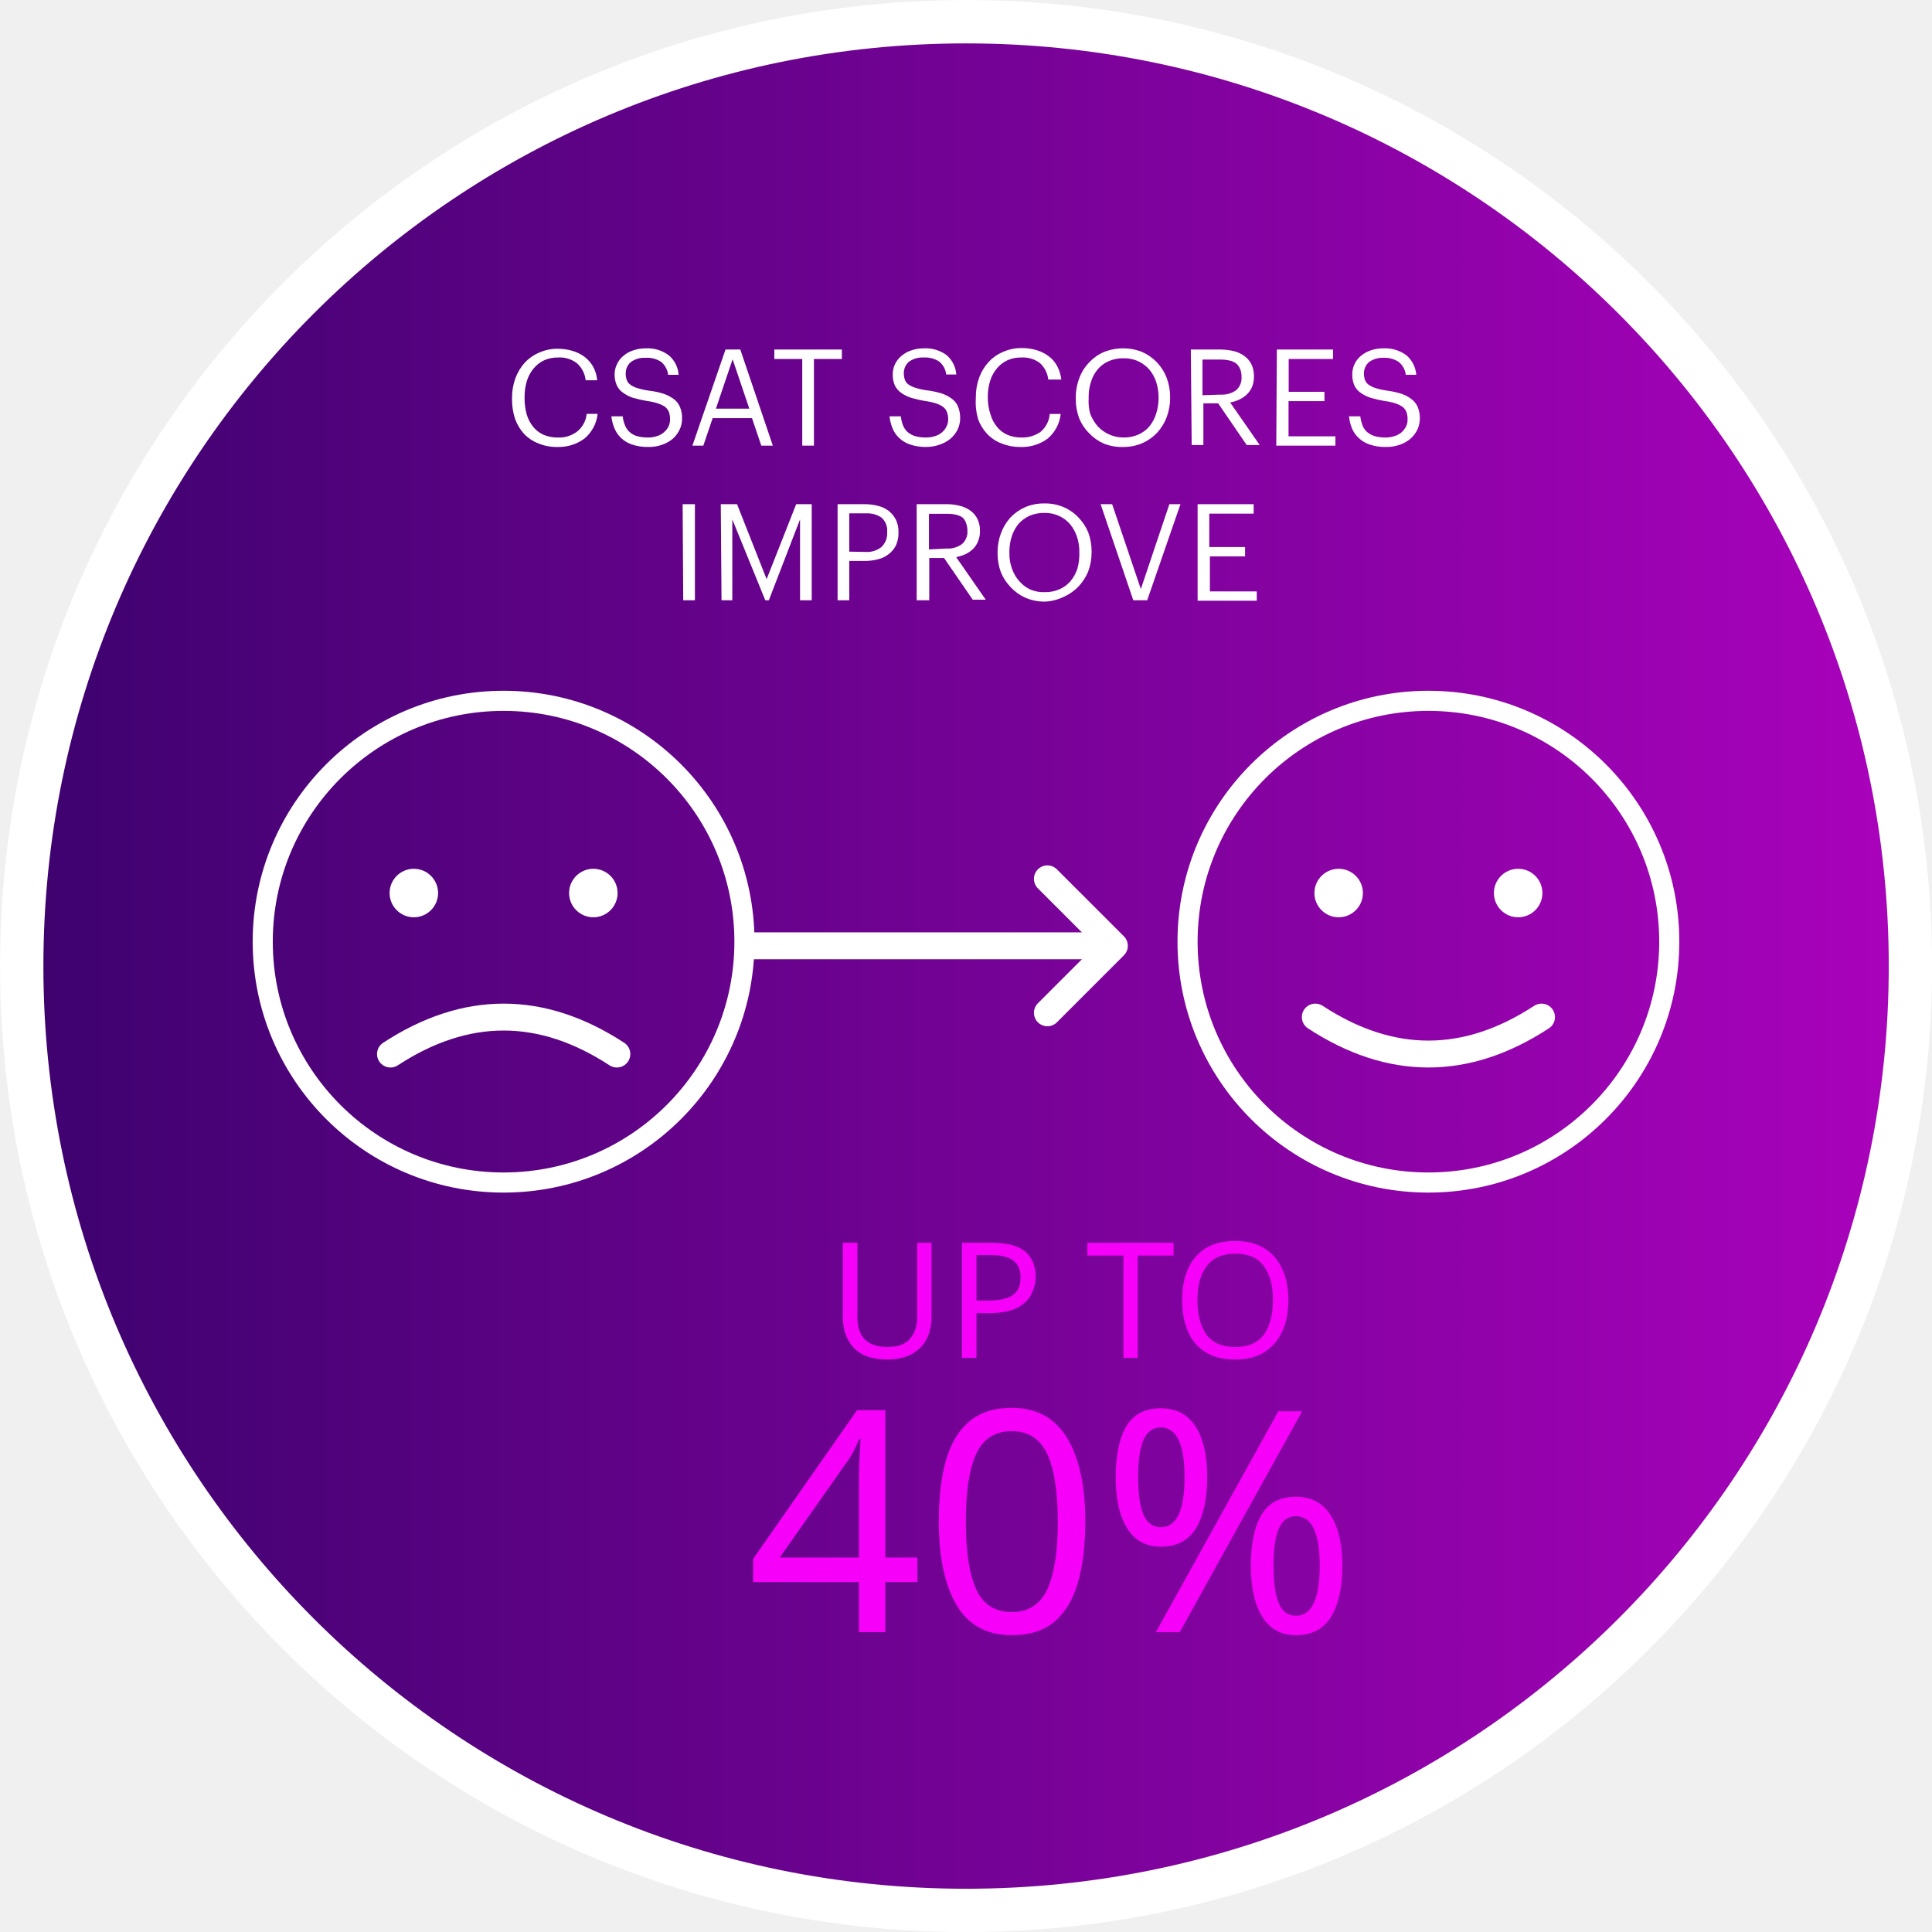
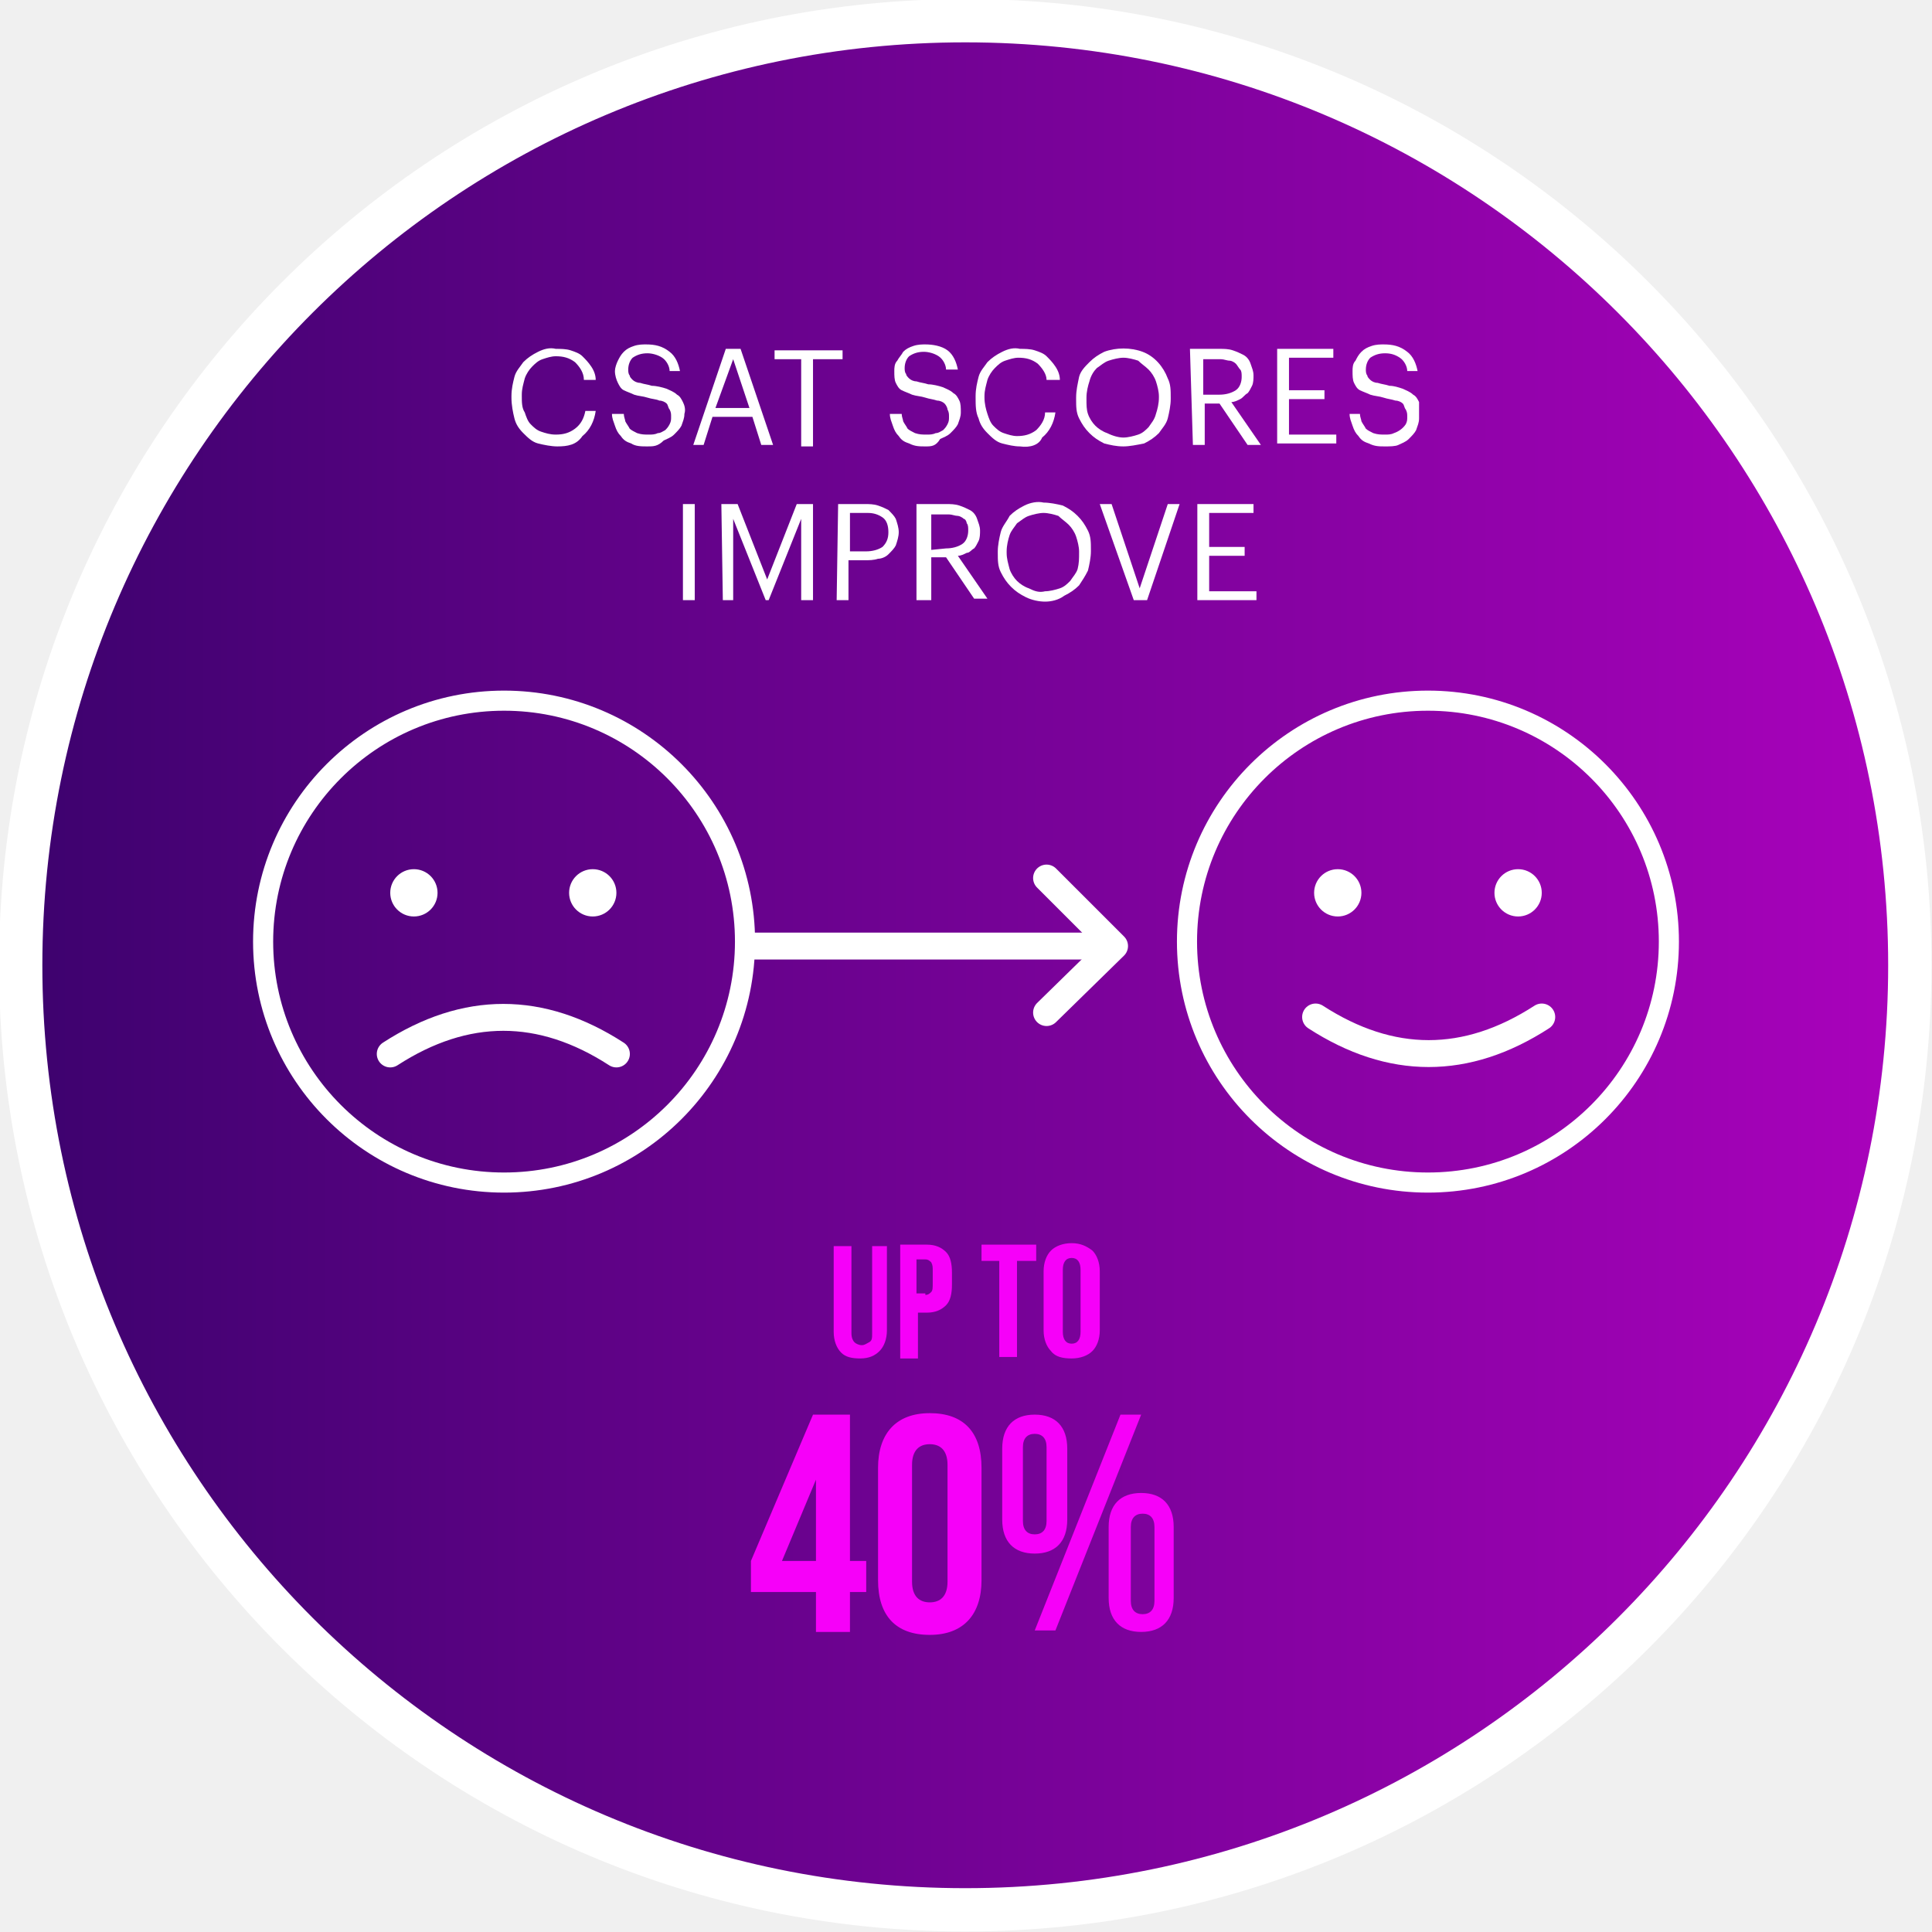
- <svg xmlns="http://www.w3.org/2000/svg" viewBox="0 0 130.67 130.67">
-   <defs>
-     <linearGradient id="a" x1="1.46" y1="65.34" x2="129.21" y2="65.34" gradientUnits="userSpaceOnUse">
-       <stop offset="0" stop-color="#3d026e" />
-       <stop offset="1" stop-color="#aa02bc" />
-     </linearGradient>
-   </defs>
-   <circle cx="65.34" cy="65.34" r="63.87" stroke="#fff" stroke-miterlimit="10" stroke-width="2.93" fill="url(#a)" />
-   <path d="M37.71,30.23A3.16,3.16,0,0,1,36.44,30a2.66,2.66,0,0,1-1-.66,3,3,0,0,1-.6-1,4.09,4.09,0,0,1-.21-1.36v-.07a3.83,3.83,0,0,1,.23-1.33,3.27,3.27,0,0,1,.63-1.05,2.87,2.87,0,0,1,1-.69,2.91,2.91,0,0,1,1.23-.25,3.38,3.38,0,0,1,1,.14,2.56,2.56,0,0,1,.81.4,2.18,2.18,0,0,1,.58.66,2.3,2.3,0,0,1,.28.93h-.78A1.78,1.78,0,0,0,39,24.55a1.92,1.92,0,0,0-1.28-.37,2.17,2.17,0,0,0-.92.19,2.06,2.06,0,0,0-.7.54,2.43,2.43,0,0,0-.46.84,3.59,3.59,0,0,0-.16,1.11v.07a3.84,3.84,0,0,0,.15,1.12,2.42,2.42,0,0,0,.44.83,1.92,1.92,0,0,0,.7.53,2.37,2.37,0,0,0,.95.18,2,2,0,0,0,1.31-.4,1.74,1.74,0,0,0,.65-1.2h.74a2.52,2.52,0,0,1-.9,1.68A2.92,2.92,0,0,1,37.71,30.23Z" fill="#fff" />
-   <path d="M43.84,30.23a3.24,3.24,0,0,1-1.11-.17,2,2,0,0,1-.74-.45,2,2,0,0,1-.44-.66,3,3,0,0,1-.2-.79h.77a1.93,1.93,0,0,0,.13.55,1.21,1.21,0,0,0,.28.46,1.29,1.29,0,0,0,.5.31,2.59,2.59,0,0,0,.81.11,1.85,1.85,0,0,0,.58-.09,1.25,1.25,0,0,0,.47-.25,1.34,1.34,0,0,0,.32-.39,1.18,1.18,0,0,0,.11-.5,1.73,1.73,0,0,0-.07-.48.94.94,0,0,0-.25-.35,1.72,1.72,0,0,0-.49-.24,3.77,3.77,0,0,0-.76-.17,8.45,8.45,0,0,1-.92-.21,2.28,2.28,0,0,1-.68-.34,1.22,1.22,0,0,1-.43-.5,1.7,1.7,0,0,1-.15-.75,1.49,1.49,0,0,1,.16-.69,1.56,1.56,0,0,1,.43-.56,1.92,1.92,0,0,1,.66-.37,2.51,2.51,0,0,1,.84-.14,2.4,2.4,0,0,1,1.56.46,1.9,1.9,0,0,1,.68,1.33h-.71a1.35,1.35,0,0,0-.48-.88,1.73,1.73,0,0,0-1.05-.27,1.56,1.56,0,0,0-1,.29,1,1,0,0,0-.34.76,1.33,1.33,0,0,0,.06.42.63.63,0,0,0,.23.33,1.46,1.46,0,0,0,.47.24,4.62,4.62,0,0,0,.8.18,5.31,5.31,0,0,1,1,.21,2.49,2.49,0,0,1,.69.36,1.24,1.24,0,0,1,.42.54,1.81,1.81,0,0,1,.14.78,1.66,1.66,0,0,1-.17.76,1.93,1.93,0,0,1-.46.61,2.28,2.28,0,0,1-.72.4A2.56,2.56,0,0,1,43.84,30.23Z" fill="#fff" />
-   <path d="M49.07,23.64h1l2.2,6.5h-.78l-.63-1.86H48.2l-.63,1.86h-.74Zm-.65,4h2.26L49.55,24.3Z" fill="#fff" />
-   <path d="M54.26,24.28H52.37v-.64h4.57v.64H55.05v5.86h-.79Z" fill="#fff" />
-   <path d="M62.64,30.23a3.22,3.22,0,0,1-1.1-.17,2,2,0,0,1-.74-.45,1.82,1.82,0,0,1-.44-.66,3,3,0,0,1-.2-.79h.77a2.33,2.33,0,0,0,.12.55,1.36,1.36,0,0,0,.28.46,1.42,1.42,0,0,0,.51.31,2.57,2.57,0,0,0,.8.11,1.92,1.92,0,0,0,.59-.09,1.25,1.25,0,0,0,.47-.25,1.16,1.16,0,0,0,.31-.39,1.06,1.06,0,0,0,.12-.5,1.42,1.42,0,0,0-.08-.48.76.76,0,0,0-.25-.35,1.65,1.65,0,0,0-.48-.24,3.88,3.88,0,0,0-.77-.17,8.24,8.24,0,0,1-.91-.21,2.47,2.47,0,0,1-.69-.34,1.38,1.38,0,0,1-.43-.5,1.86,1.86,0,0,1-.14-.75,1.62,1.62,0,0,1,.15-.69,1.71,1.71,0,0,1,.44-.56,1.92,1.92,0,0,1,.66-.37,2.47,2.47,0,0,1,.84-.14A2.4,2.4,0,0,1,64,24a1.9,1.9,0,0,1,.68,1.33H64a1.35,1.35,0,0,0-.48-.88,1.75,1.75,0,0,0-1.05-.27,1.54,1.54,0,0,0-1,.29,1,1,0,0,0-.34.76,1.33,1.33,0,0,0,.06.42.67.67,0,0,0,.22.33,1.65,1.65,0,0,0,.48.24,4.62,4.62,0,0,0,.8.18,5.73,5.73,0,0,1,1,.21,2.49,2.49,0,0,1,.69.36,1.24,1.24,0,0,1,.42.54,2,2,0,0,1,.14.78,1.8,1.8,0,0,1-.17.76,2,2,0,0,1-.47.61,2.22,2.22,0,0,1-.71.4A2.62,2.62,0,0,1,62.64,30.23Z" fill="#fff" />
-   <path d="M69,30.23A3.2,3.2,0,0,1,67.76,30a2.54,2.54,0,0,1-1-.66,2.83,2.83,0,0,1-.61-1A4.09,4.09,0,0,1,66,26.93v-.07a3.83,3.83,0,0,1,.23-1.33,3.12,3.12,0,0,1,.64-1.05,2.74,2.74,0,0,1,1-.69,3,3,0,0,1,1.23-.25,3.32,3.32,0,0,1,1,.14,2.56,2.56,0,0,1,.81.4,2,2,0,0,1,.58.66,2.48,2.48,0,0,1,.29.93H70.9a1.78,1.78,0,0,0-.57-1.12,1.91,1.91,0,0,0-1.27-.37,2.18,2.18,0,0,0-.93.19,2.06,2.06,0,0,0-.7.54,2.43,2.43,0,0,0-.46.84,3.59,3.59,0,0,0-.16,1.11v.07A3.52,3.52,0,0,0,67,28.05a2.27,2.27,0,0,0,.44.83,1.84,1.84,0,0,0,.7.53,2.32,2.32,0,0,0,.94.18,2.09,2.09,0,0,0,1.32-.4A1.77,1.77,0,0,0,71,28h.74a2.52,2.52,0,0,1-.9,1.68A2.92,2.92,0,0,1,69,30.23Z" fill="#fff" />
-   <path d="M76,30.23A3.26,3.26,0,0,1,74.65,30a3.11,3.11,0,0,1-1-.71,3,3,0,0,1-.66-1,3.65,3.65,0,0,1-.23-1.29v-.07A3.65,3.65,0,0,1,73,25.57a3,3,0,0,1,.66-1.05,2.93,2.93,0,0,1,1-.71,3.5,3.5,0,0,1,2.6,0,3.13,3.13,0,0,1,1.65,1.75,3.63,3.63,0,0,1,.23,1.28v.08a3.65,3.65,0,0,1-.23,1.29,3.29,3.29,0,0,1-.64,1.05,3.13,3.13,0,0,1-1,.71A3.2,3.2,0,0,1,76,30.23Zm0-.64a2.38,2.38,0,0,0,1-.2,2.08,2.08,0,0,0,.73-.54,2.57,2.57,0,0,0,.46-.85,3.4,3.4,0,0,0,.17-1.08v-.08a3.47,3.47,0,0,0-.16-1,2.63,2.63,0,0,0-.46-.84,2.3,2.3,0,0,0-.74-.56,2.26,2.26,0,0,0-1-.21,2.49,2.49,0,0,0-1,.19,2.09,2.09,0,0,0-.75.55,2.4,2.4,0,0,0-.46.85,3.29,3.29,0,0,0-.16,1.07v.07A3.16,3.16,0,0,0,73.74,28a3,3,0,0,0,.51.84,2.4,2.4,0,0,0,.76.54A2.3,2.3,0,0,0,76,29.59Z" fill="#fff" />
-   <path d="M80.54,23.64h2a4.16,4.16,0,0,1,.88.1,2.14,2.14,0,0,1,.72.32,1.56,1.56,0,0,1,.49.56,1.76,1.76,0,0,1,.18.83v0a1.86,1.86,0,0,1-.12.7,1.64,1.64,0,0,1-.35.52,2,2,0,0,1-.51.35,2.45,2.45,0,0,1-.63.2l2,2.88h-.88l-1.93-2.82h-1v2.82h-.79Zm2,3.05a1.66,1.66,0,0,0,1.07-.3,1.1,1.1,0,0,0,.36-.9v0a1.29,1.29,0,0,0-.1-.55,1,1,0,0,0-.28-.37,1.16,1.16,0,0,0-.45-.19,2.77,2.77,0,0,0-.6-.06H81.33v2.41Z" fill="#fff" />
-   <path d="M86.36,23.64h3.8v.64h-3V26.5h2.42v.63H87.15v2.38h3.17v.63h-4Z" fill="#fff" />
-   <path d="M93.72,30.23a3.18,3.18,0,0,1-1.1-.17,2,2,0,0,1-.74-.45,1.85,1.85,0,0,1-.45-.66,2.94,2.94,0,0,1-.19-.79H92a3,3,0,0,0,.13.55,1.21,1.21,0,0,0,.28.46,1.42,1.42,0,0,0,.51.31,2.53,2.53,0,0,0,.8.11,1.81,1.81,0,0,0,.58-.09,1.25,1.25,0,0,0,.79-.64,1,1,0,0,0,.11-.5,1.43,1.43,0,0,0-.07-.48.84.84,0,0,0-.25-.35,1.79,1.79,0,0,0-.48-.24,3.88,3.88,0,0,0-.77-.17,8.24,8.24,0,0,1-.91-.21,2.47,2.47,0,0,1-.69-.34,1.29,1.29,0,0,1-.43-.5,1.86,1.86,0,0,1-.14-.75,1.62,1.62,0,0,1,.15-.69,1.68,1.68,0,0,1,.43-.56,2.13,2.13,0,0,1,.66-.37,2.57,2.57,0,0,1,.85-.14,2.43,2.43,0,0,1,1.56.46,1.93,1.93,0,0,1,.68,1.33h-.71a1.31,1.31,0,0,0-.49-.88,1.72,1.72,0,0,0-1-.27,1.57,1.57,0,0,0-1,.29,1,1,0,0,0-.34.76,1.33,1.33,0,0,0,.06.42.69.69,0,0,0,.23.33,1.58,1.58,0,0,0,.47.24,4.76,4.76,0,0,0,.81.18,5.39,5.39,0,0,1,.95.21,2.24,2.24,0,0,1,.69.36,1.34,1.34,0,0,1,.43.54,2,2,0,0,1,.14.78,1.8,1.8,0,0,1-.17.76,2,2,0,0,1-.47.61,2.34,2.34,0,0,1-.71.4A2.66,2.66,0,0,1,93.72,30.23Z" fill="#fff" />
-   <path d="M46.17,34.1H47v6.5h-.79Z" fill="#fff" />
-   <path d="M48.75,34.1h1.1l2,5.07,2-5.07H54.9v6.5h-.79V35.13L52,40.6h-.24l-2.23-5.47V40.6h-.73Z" fill="#fff" />
-   <path d="M56.65,34.1h1.84a3.53,3.53,0,0,1,.88.11,2,2,0,0,1,.72.33,1.83,1.83,0,0,1,.5.6,1.93,1.93,0,0,1,.18.87v0a2,2,0,0,1-.18.89,1.69,1.69,0,0,1-.5.59,1.85,1.85,0,0,1-.72.34,3.53,3.53,0,0,1-.88.11H57.44V40.6h-.79Zm1.9,3.23A1.53,1.53,0,0,0,59.61,37,1.24,1.24,0,0,0,60,36v0a1.15,1.15,0,0,0-.39-1,1.69,1.69,0,0,0-1-.28H57.44v2.59Z" fill="#fff" />
-   <path d="M62,34.1h2a3.54,3.54,0,0,1,.88.1,2.11,2.11,0,0,1,.73.32,1.57,1.57,0,0,1,.49.56,1.76,1.76,0,0,1,.18.83v0a1.71,1.71,0,0,1-.13.7,1.47,1.47,0,0,1-.34.52,2,2,0,0,1-.51.35,2.72,2.72,0,0,1-.63.2l2,2.88h-.88l-1.94-2.82h-1V40.6H62Zm2,3a1.61,1.61,0,0,0,1.06-.3,1.08,1.08,0,0,0,.37-.9v0a1.46,1.46,0,0,0-.1-.55A.89.89,0,0,0,65.1,35a1.3,1.3,0,0,0-.45-.19,2.77,2.77,0,0,0-.6-.06H62.83v2.41Z" fill="#fff" />
-   <path d="M70.67,40.69a3.26,3.26,0,0,1-1.31-.26,3.11,3.11,0,0,1-1-.71,3.29,3.29,0,0,1-.66-1,3.65,3.65,0,0,1-.23-1.29v-.07a3.74,3.74,0,0,1,.23-1.3A3.34,3.34,0,0,1,68.34,35a3.15,3.15,0,0,1,1-.7,3.21,3.21,0,0,1,1.3-.25,3.17,3.17,0,0,1,1.3.25,3,3,0,0,1,1,.7A3.15,3.15,0,0,1,73.6,36a3.63,3.63,0,0,1,.23,1.28v.08a3.65,3.65,0,0,1-.23,1.29,3.29,3.29,0,0,1-.64,1,3.13,3.13,0,0,1-1,.71A3.2,3.2,0,0,1,70.67,40.69Zm0-.64a2.38,2.38,0,0,0,1-.2,2.08,2.08,0,0,0,.73-.54,2.59,2.59,0,0,0,.47-.85A3.71,3.71,0,0,0,73,37.38V37.3a3.17,3.17,0,0,0-.16-1,2.63,2.63,0,0,0-.46-.84,2.17,2.17,0,0,0-.74-.56,2.26,2.26,0,0,0-1-.21,2.53,2.53,0,0,0-1,.19,2.28,2.28,0,0,0-.75.55,2.57,2.57,0,0,0-.46.85,3.29,3.29,0,0,0-.16,1.07v.07a2.85,2.85,0,0,0,.19,1.08,2.37,2.37,0,0,0,.51.84,2.09,2.09,0,0,0,.76.55A2.26,2.26,0,0,0,70.67,40.05Z" fill="#fff" />
-   <path d="M74.44,34.1h.78l1.94,5.74,1.93-5.74h.75l-2.25,6.5h-.94Z" fill="#fff" />
-   <path d="M81,34.1h3.79v.64h-3V37h2.42v.63H81.83V40H85v.63H81Z" fill="#fff" />
-   <text transform="translate(56.02 91.84)" font-size="10.91" fill="#f600f9" font-family="BebasNeue-Regular, Bebas Neue">UP TO</text>
-   <text transform="translate(50.5 110.39)" font-size="20.92" fill="#f600f9" font-family="BebasNeueBold, Bebas Neue">40%</text>
-   <circle cx="34.06" cy="63.69" r="16.29" fill="none" stroke="#fff" stroke-miterlimit="10" stroke-width="1.36" />
-   <circle cx="27.99" cy="60.4" r="1.64" fill="#fff" />
-   <circle cx="40.13" cy="60.4" r="1.64" fill="#fff" />
-   <path d="M26.41,71.29q7.65-5,15.31,0" fill="none" stroke="#fff" stroke-linecap="round" stroke-miterlimit="10" stroke-width="1.82" />
-   <circle cx="96.61" cy="63.69" r="16.29" fill="none" stroke="#fff" stroke-miterlimit="10" stroke-width="1.36" />
-   <circle cx="90.54" cy="60.4" r="1.64" fill="#fff" />
-   <circle cx="102.68" cy="60.4" r="1.64" fill="#fff" />
-   <path d="M104.26,68.79q-7.65,5-15.3,0" fill="none" stroke="#fff" stroke-linecap="round" stroke-miterlimit="10" stroke-width="1.82" />
-   <line x1="50.91" y1="63.97" x2="74.6" y2="63.97" fill="none" stroke="#fff" stroke-linecap="round" stroke-miterlimit="10" stroke-width="1.82" />
-   <polyline points="70.84 59.44 75.37 63.97 70.84 68.5" fill="none" stroke="#fff" stroke-linecap="round" stroke-linejoin="round" stroke-width="1.82" />
+ <svg xmlns="http://www.w3.org/2000/svg" version="1.1" id="Layer_1" x="0px" y="0px" viewBox="0 0 130.7 130.7" style="enable-background:new 0 0 130.7 130.7;" xml:space="preserve">
+   <style type="text/css">
+ 	.st0{fill:url(#SVGID_1_);stroke:#FFFFFF;stroke-width:2.93;stroke-miterlimit:10;}
+ 	.st1{fill:#FFFFFF;}
+ 	.st2{enable-background:new    ;}
+ 	.st3{fill:#F600F9;}
+ 	.st4{fill:none;stroke:#FFFFFF;stroke-width:1.36;stroke-miterlimit:10;}
+ 	.st5{fill:none;stroke:#FFFFFF;stroke-width:1.82;stroke-linecap:round;stroke-miterlimit:10;}
+ 	.st6{fill:none;stroke:#FFFFFF;stroke-width:1.82;stroke-linecap:round;stroke-linejoin:round;}
+ </style>
+   <linearGradient id="SVGID_1_" gradientUnits="userSpaceOnUse" x1="1.47" y1="66.66" x2="129.21" y2="66.66" gradientTransform="matrix(1 0 0 -1 0 132)">
+     <stop offset="0" style="stop-color:#3D026E" />
+     <stop offset="1" style="stop-color:#AA02BC" />
+   </linearGradient>
+   <circle class="st0" cx="65.3" cy="65.3" r="63.9" />
+   <path class="st1" d="M37.7,30.2c-0.4,0-0.9-0.1-1.3-0.2c-0.4-0.1-0.7-0.4-1-0.7c-0.3-0.3-0.5-0.6-0.6-1c-0.1-0.4-0.2-0.9-0.2-1.4  v-0.1c0-0.5,0.1-0.9,0.2-1.3c0.1-0.4,0.4-0.7,0.6-1c0.3-0.3,0.6-0.5,1-0.7c0.4-0.2,0.8-0.3,1.2-0.2c0.3,0,0.7,0,1,0.1  c0.3,0.1,0.6,0.2,0.8,0.4c0.2,0.2,0.4,0.4,0.6,0.7c0.2,0.3,0.3,0.6,0.3,0.9h-0.8c0-0.5-0.3-0.9-0.6-1.2c-0.4-0.3-0.8-0.4-1.3-0.4  c-0.3,0-0.6,0.1-0.9,0.2c-0.3,0.1-0.5,0.3-0.7,0.5c-0.2,0.2-0.4,0.5-0.5,0.8c-0.1,0.4-0.2,0.7-0.2,1.1v0.1c0,0.4,0,0.8,0.2,1.1  c0.1,0.3,0.2,0.6,0.4,0.8c0.2,0.2,0.4,0.4,0.7,0.5c0.3,0.1,0.6,0.2,1,0.2c0.5,0,0.9-0.1,1.3-0.4c0.4-0.3,0.6-0.7,0.7-1.2h0.7  c-0.1,0.7-0.4,1.3-0.9,1.7C39,30.1,38.4,30.2,37.7,30.2z" />
+   <path class="st1" d="M43.8,30.2c-0.4,0-0.8,0-1.1-0.2c-0.3-0.1-0.5-0.2-0.7-0.5c-0.2-0.2-0.3-0.4-0.4-0.7c-0.1-0.3-0.2-0.5-0.2-0.8  h0.8c0,0.2,0.1,0.4,0.1,0.5c0.1,0.2,0.2,0.3,0.3,0.5c0.1,0.1,0.3,0.2,0.5,0.3c0.3,0.1,0.5,0.1,0.8,0.1c0.2,0,0.4,0,0.6-0.1  c0.2,0,0.3-0.1,0.5-0.2c0.1-0.1,0.2-0.2,0.3-0.4c0.1-0.2,0.1-0.3,0.1-0.5c0-0.2,0-0.3-0.1-0.5c-0.1-0.1-0.1-0.3-0.2-0.4  c-0.1-0.1-0.3-0.2-0.5-0.2c-0.2-0.1-0.5-0.1-0.8-0.2c-0.3-0.1-0.6-0.1-0.9-0.2c-0.2-0.1-0.5-0.2-0.7-0.3c-0.2-0.1-0.3-0.3-0.4-0.5  c-0.1-0.2-0.2-0.5-0.2-0.8c0-0.2,0.1-0.5,0.2-0.7c0.1-0.2,0.2-0.4,0.4-0.6c0.2-0.2,0.4-0.3,0.7-0.4c0.3-0.1,0.6-0.1,0.8-0.1  c0.6,0,1.1,0.1,1.6,0.5c0.4,0.3,0.6,0.8,0.7,1.3h-0.7c0-0.3-0.2-0.7-0.5-0.9c-0.3-0.2-0.7-0.3-1-0.3c-0.4,0-0.7,0.1-1,0.3  c-0.2,0.2-0.3,0.5-0.3,0.8c0,0.1,0,0.3,0.1,0.4c0,0.1,0.1,0.2,0.2,0.3c0.1,0.1,0.3,0.2,0.5,0.2c0.3,0.1,0.5,0.1,0.8,0.2  c0.3,0,0.7,0.1,1,0.2c0.2,0.1,0.5,0.2,0.7,0.4c0.2,0.1,0.3,0.3,0.4,0.5c0.1,0.2,0.2,0.5,0.1,0.8c0,0.3-0.1,0.5-0.2,0.8  c-0.1,0.2-0.3,0.4-0.5,0.6c-0.2,0.2-0.5,0.3-0.7,0.4C44.5,30.2,44.2,30.2,43.8,30.2z" />
+   <path class="st1" d="M49.1,23.6h1l2.2,6.5h-0.8l-0.6-1.9h-2.7l-0.6,1.9h-0.7L49.1,23.6z M48.4,27.6h2.3l-1.1-3.3L48.4,27.6z" />
+   <path class="st1" d="M54.3,24.3h-1.9v-0.6h4.6v0.6H55v5.9h-0.8V24.3z" />
+   <path class="st1" d="M62.6,30.2c-0.4,0-0.7,0-1.1-0.2c-0.3-0.1-0.5-0.2-0.7-0.5c-0.2-0.2-0.3-0.4-0.4-0.7c-0.1-0.3-0.2-0.5-0.2-0.8  h0.8c0,0.2,0.1,0.4,0.1,0.5c0.1,0.2,0.2,0.3,0.3,0.5c0.1,0.1,0.3,0.2,0.5,0.3c0.3,0.1,0.5,0.1,0.8,0.1c0.2,0,0.4,0,0.6-0.1  c0.2,0,0.3-0.1,0.5-0.2c0.1-0.1,0.2-0.2,0.3-0.4c0.1-0.2,0.1-0.3,0.1-0.5c0-0.2,0-0.3-0.1-0.5c0-0.1-0.1-0.3-0.2-0.4  c-0.1-0.1-0.3-0.2-0.5-0.2c-0.3-0.1-0.5-0.1-0.8-0.2c-0.3-0.1-0.6-0.1-0.9-0.2c-0.2-0.1-0.5-0.2-0.7-0.3c-0.2-0.1-0.3-0.3-0.4-0.5  c-0.1-0.2-0.1-0.5-0.1-0.8c0-0.2,0-0.5,0.2-0.7c0.1-0.2,0.3-0.4,0.4-0.6c0.2-0.2,0.4-0.3,0.7-0.4c0.3-0.1,0.6-0.1,0.8-0.1  c0.5,0,1.1,0.1,1.5,0.4c0.4,0.3,0.6,0.8,0.7,1.3H64c0-0.3-0.2-0.7-0.5-0.9c-0.3-0.2-0.7-0.3-1-0.3c-0.4,0-0.7,0.1-1,0.3  c-0.2,0.2-0.3,0.5-0.3,0.8c0,0.1,0,0.3,0.1,0.4c0,0.1,0.1,0.2,0.2,0.3c0.1,0.1,0.3,0.2,0.5,0.2c0.3,0.1,0.5,0.1,0.8,0.2  c0.3,0,0.7,0.1,1,0.2c0.2,0.1,0.5,0.2,0.7,0.4c0.2,0.1,0.3,0.3,0.4,0.5c0.1,0.2,0.1,0.5,0.1,0.8c0,0.3-0.1,0.5-0.2,0.8  c-0.1,0.2-0.3,0.4-0.5,0.6c-0.2,0.2-0.5,0.3-0.7,0.4C63.3,30.2,63,30.2,62.6,30.2z" />
+   <path class="st1" d="M69,30.2c-0.4,0-0.8-0.1-1.2-0.2c-0.4-0.1-0.7-0.4-1-0.7c-0.3-0.3-0.5-0.6-0.6-1C66,27.9,66,27.4,66,26.9v-0.1  c0-0.5,0.1-0.9,0.2-1.3c0.1-0.4,0.4-0.7,0.6-1c0.3-0.3,0.6-0.5,1-0.7c0.4-0.2,0.8-0.3,1.2-0.2c0.3,0,0.7,0,1,0.1  c0.3,0.1,0.6,0.2,0.8,0.4c0.2,0.2,0.4,0.4,0.6,0.7c0.2,0.3,0.3,0.6,0.3,0.9h-0.9c0-0.4-0.3-0.8-0.6-1.1c-0.4-0.3-0.8-0.4-1.3-0.4  c-0.3,0-0.6,0.1-0.9,0.2c-0.3,0.1-0.5,0.3-0.7,0.5c-0.2,0.2-0.4,0.5-0.5,0.8c-0.1,0.4-0.2,0.7-0.2,1.1v0.1c0,0.4,0.1,0.8,0.2,1.1  c0.1,0.3,0.2,0.6,0.4,0.8c0.2,0.2,0.4,0.4,0.7,0.5c0.3,0.1,0.6,0.2,0.9,0.2c0.5,0,0.9-0.1,1.3-0.4c0.3-0.3,0.6-0.7,0.6-1.2h0.7  c-0.1,0.7-0.4,1.3-0.9,1.7C70.3,30.1,69.7,30.3,69,30.2z" />
+   <path class="st1" d="M76,30.2c-0.5,0-0.9-0.1-1.3-0.2c-0.4-0.2-0.7-0.4-1-0.7c-0.3-0.3-0.5-0.6-0.7-1c-0.2-0.4-0.2-0.8-0.2-1.3v-0.1  c0-0.5,0.1-0.9,0.2-1.4c0.1-0.4,0.4-0.7,0.7-1c0.3-0.3,0.6-0.5,1-0.7c0.8-0.3,1.8-0.3,2.6,0c0.8,0.3,1.4,1,1.7,1.8  c0.2,0.4,0.2,0.8,0.2,1.3v0.1c0,0.4-0.1,0.9-0.2,1.3c-0.1,0.4-0.4,0.7-0.6,1c-0.3,0.3-0.6,0.5-1,0.7C76.9,30.1,76.4,30.2,76,30.2z   M76,29.6c0.3,0,0.7-0.1,1-0.2c0.3-0.1,0.5-0.3,0.7-0.5c0.2-0.3,0.4-0.5,0.5-0.9c0.1-0.3,0.2-0.7,0.2-1.1v-0.1c0-0.3-0.1-0.7-0.2-1  c-0.1-0.3-0.3-0.6-0.5-0.8c-0.2-0.2-0.5-0.4-0.7-0.6c-0.3-0.1-0.7-0.2-1-0.2c-0.3,0-0.7,0.1-1,0.2c-0.3,0.1-0.5,0.3-0.8,0.5  c-0.2,0.2-0.4,0.5-0.5,0.9c-0.1,0.3-0.2,0.7-0.2,1.1V27c0,0.4,0,0.7,0.1,1c0.1,0.3,0.3,0.6,0.5,0.8c0.2,0.2,0.5,0.4,0.8,0.5  C75.3,29.5,75.7,29.6,76,29.6z" />
+   <path class="st1" d="M80.5,23.6h2c0.3,0,0.6,0,0.9,0.1c0.3,0.1,0.5,0.2,0.7,0.3c0.2,0.1,0.4,0.3,0.5,0.6c0.1,0.3,0.2,0.5,0.2,0.8  l0,0c0,0.2,0,0.5-0.1,0.7c-0.1,0.2-0.2,0.4-0.3,0.5c-0.2,0.1-0.3,0.3-0.5,0.4c-0.2,0.1-0.4,0.2-0.6,0.2l2,2.9h-0.9l-1.9-2.8h-1v2.8  h-0.8L80.5,23.6z M82.5,26.7c0.4,0,0.8-0.1,1.1-0.3c0.3-0.2,0.4-0.6,0.4-0.9l0,0c0-0.2,0-0.4-0.1-0.5c-0.1-0.1-0.2-0.3-0.3-0.4  c-0.1-0.1-0.3-0.2-0.4-0.2c-0.2,0-0.4-0.1-0.6-0.1h-1.2v2.4L82.5,26.7z" />
+   <path class="st1" d="M86.4,23.6h3.8v0.6h-3v2.2h2.4v0.6h-2.4v2.4h3.2v0.6h-4L86.4,23.6z" />
+   <path class="st1" d="M93.7,30.2c-0.4,0-0.7,0-1.1-0.2c-0.3-0.1-0.5-0.2-0.7-0.5c-0.2-0.2-0.3-0.4-0.4-0.7c-0.1-0.3-0.2-0.5-0.2-0.8  H92c0,0.2,0.1,0.4,0.1,0.5c0.1,0.2,0.2,0.3,0.3,0.5c0.1,0.1,0.3,0.2,0.5,0.3c0.3,0.1,0.5,0.1,0.8,0.1c0.2,0,0.4,0,0.6-0.1  c0.3-0.1,0.6-0.3,0.8-0.6c0.1-0.2,0.1-0.3,0.1-0.5c0-0.2,0-0.3-0.1-0.5c-0.1-0.1-0.1-0.3-0.2-0.4c-0.1-0.1-0.3-0.2-0.5-0.2  c-0.3-0.1-0.5-0.1-0.8-0.2c-0.3-0.1-0.6-0.1-0.9-0.2c-0.2-0.1-0.5-0.2-0.7-0.3c-0.2-0.1-0.3-0.3-0.4-0.5c-0.1-0.2-0.1-0.5-0.1-0.8  c0-0.2,0-0.5,0.2-0.7c0.1-0.2,0.2-0.4,0.4-0.6c0.2-0.2,0.4-0.3,0.7-0.4c0.3-0.1,0.6-0.1,0.8-0.1c0.6,0,1.1,0.1,1.6,0.5  c0.4,0.3,0.6,0.8,0.7,1.3h-0.7c0-0.3-0.2-0.7-0.5-0.9c-0.3-0.2-0.6-0.3-1-0.3c-0.4,0-0.7,0.1-1,0.3c-0.2,0.2-0.3,0.5-0.3,0.8  c0,0.1,0,0.3,0.1,0.4c0,0.1,0.1,0.2,0.2,0.3c0.1,0.1,0.3,0.2,0.5,0.2c0.3,0.1,0.5,0.1,0.8,0.2c0.3,0,0.6,0.1,0.9,0.2  c0.2,0.1,0.5,0.2,0.7,0.4c0.2,0.1,0.3,0.3,0.4,0.5C96,27.8,96,28,96,28.3c0,0.3-0.1,0.5-0.2,0.8c-0.1,0.2-0.3,0.4-0.5,0.6  c-0.2,0.2-0.5,0.3-0.7,0.4C94.4,30.2,94,30.2,93.7,30.2z" />
+   <path class="st1" d="M46.2,34.1H47v6.5h-0.8L46.2,34.1z" />
+   <path class="st1" d="M48.8,34.1h1.1l2,5.1l2-5.1h1.1v6.5h-0.8v-5.5L52,40.6h-0.2l-2.2-5.5v5.5h-0.7L48.8,34.1z" />
+   <path class="st1" d="M56.7,34.1h1.8c0.3,0,0.6,0,0.9,0.1c0.3,0.1,0.5,0.2,0.7,0.3c0.2,0.2,0.4,0.4,0.5,0.6c0.1,0.3,0.2,0.6,0.2,0.9  l0,0c0,0.3-0.1,0.6-0.2,0.9c-0.1,0.2-0.3,0.4-0.5,0.6c-0.2,0.2-0.5,0.3-0.7,0.3c-0.3,0.1-0.6,0.1-0.9,0.1h-1.1v2.7h-0.8L56.7,34.1z   M58.6,37.3c0.4,0,0.8-0.1,1.1-0.3c0.3-0.3,0.4-0.6,0.4-1l0,0c0-0.4-0.1-0.8-0.4-1c-0.3-0.2-0.6-0.3-1-0.3h-1.2v2.6L58.6,37.3z" />
+   <path class="st1" d="M62,34.1h2c0.3,0,0.6,0,0.9,0.1c0.3,0.1,0.5,0.2,0.7,0.3c0.2,0.1,0.4,0.3,0.5,0.6c0.1,0.3,0.2,0.5,0.2,0.8l0,0  c0,0.2,0,0.5-0.1,0.7c-0.1,0.2-0.2,0.4-0.3,0.5c-0.2,0.1-0.3,0.3-0.5,0.3c-0.2,0.1-0.4,0.2-0.6,0.2l2,2.9h-0.9l-1.9-2.8h-1v2.9H62  V34.1z M64,37.1c0.4,0,0.8-0.1,1.1-0.3c0.3-0.2,0.4-0.6,0.4-0.9l0,0c0-0.2,0-0.4-0.1-0.5c0-0.1-0.1-0.3-0.2-0.3  c-0.1-0.1-0.3-0.2-0.4-0.2c-0.2,0-0.4-0.1-0.6-0.1h-1.2v2.4L64,37.1z" />
+   <path class="st1" d="M70.7,40.7c-0.4,0-0.9-0.1-1.3-0.3c-0.4-0.2-0.7-0.4-1-0.7c-0.3-0.3-0.5-0.6-0.7-1c-0.2-0.4-0.2-0.8-0.2-1.3  v-0.1c0-0.4,0.1-0.9,0.2-1.3c0.1-0.4,0.4-0.7,0.6-1.1c0.3-0.3,0.6-0.5,1-0.7c0.4-0.2,0.9-0.3,1.3-0.2c0.4,0,0.9,0.1,1.3,0.2  c0.4,0.2,0.7,0.4,1,0.7c0.3,0.3,0.5,0.6,0.7,1c0.2,0.4,0.2,0.8,0.2,1.3v0.1c0,0.4-0.1,0.9-0.2,1.3c-0.2,0.4-0.4,0.7-0.6,1  c-0.3,0.3-0.6,0.5-1,0.7C71.6,40.6,71.1,40.7,70.7,40.7z M70.7,40c0.3,0,0.7-0.1,1-0.2c0.3-0.1,0.5-0.3,0.7-0.5  c0.2-0.3,0.4-0.5,0.5-0.8c0.1-0.4,0.1-0.7,0.1-1.1v-0.1c0-0.3-0.1-0.7-0.2-1c-0.1-0.3-0.3-0.6-0.5-0.8c-0.2-0.2-0.5-0.4-0.7-0.6  c-0.3-0.1-0.7-0.2-1-0.2c-0.3,0-0.7,0.1-1,0.2c-0.3,0.1-0.5,0.3-0.8,0.5c-0.2,0.3-0.4,0.5-0.5,0.8c-0.1,0.3-0.2,0.7-0.2,1.1v0.1  c0,0.4,0.1,0.7,0.2,1.1c0.1,0.3,0.3,0.6,0.5,0.8c0.2,0.2,0.5,0.4,0.8,0.5C70,40,70.3,40.1,70.7,40z" />
+   <path class="st1" d="M74.4,34.1h0.8l1.9,5.7l1.9-5.7h0.8l-2.2,6.5h-0.9L74.4,34.1z" />
+   <path class="st1" d="M81,34.1h3.8v0.6h-3V37h2.4v0.6h-2.4V40H85v0.6h-4V34.1z" />
+   <g class="st2">
+     <path class="st3" d="M56.9,91.5c-0.3-0.3-0.5-0.8-0.5-1.4v-5.8h1.2v5.9c0,0.3,0.1,0.5,0.2,0.6c0.1,0.1,0.3,0.2,0.5,0.2   s0.3-0.1,0.5-0.2s0.2-0.3,0.2-0.6v-5.9H60V90c0,0.6-0.2,1.1-0.5,1.4c-0.3,0.3-0.7,0.5-1.3,0.5S57.2,91.8,56.9,91.5z" />
+     <path class="st3" d="M60.9,84.2h1.8c0.6,0,1,0.2,1.3,0.5c0.3,0.3,0.4,0.8,0.4,1.4v0.8c0,0.6-0.1,1.1-0.4,1.4   c-0.3,0.3-0.7,0.5-1.3,0.5h-0.6v3.1h-1.2V84.2z M62.6,87.6c0.2,0,0.3-0.1,0.4-0.2c0.1-0.1,0.1-0.3,0.1-0.6V86c0-0.3,0-0.4-0.1-0.6   c-0.1-0.1-0.2-0.2-0.4-0.2h-0.6v2.3H62.6z" />
+     <path class="st3" d="M67.7,85.3h-1.3v-1.1h3.7v1.1h-1.3v6.5h-1.2V85.3z" />
+     <path class="st3" d="M71.1,91.4c-0.3-0.3-0.5-0.8-0.5-1.4v-4c0-0.6,0.2-1.1,0.5-1.4s0.8-0.5,1.4-0.5c0.6,0,1,0.2,1.4,0.5   c0.3,0.3,0.5,0.8,0.5,1.4v4c0,0.6-0.2,1.1-0.5,1.4c-0.3,0.3-0.8,0.5-1.4,0.5C71.9,91.9,71.4,91.8,71.1,91.4z M73.1,90.1v-4.2   c0-0.5-0.2-0.8-0.6-0.8c-0.4,0-0.6,0.3-0.6,0.8v4.2c0,0.5,0.2,0.8,0.6,0.8C72.9,90.9,73.1,90.6,73.1,90.1z" />
+   </g>
+   <g class="st2">
+     <path class="st3" d="M50.8,105.6l4.2-9.9h2.5v9.9h1.1v2.1h-1.1v2.7h-2.3v-2.7h-4.4V105.6z M55.2,105.6v-5.5l-2.3,5.5H55.2z" />
+     <path class="st3" d="M59.4,99.3c0-2.3,1.2-3.7,3.5-3.7s3.5,1.3,3.5,3.7v7.6c0,2.3-1.2,3.7-3.5,3.7s-3.5-1.3-3.5-3.7V99.3z    M61.7,107c0,1,0.5,1.4,1.2,1.4c0.7,0,1.2-0.4,1.2-1.4v-7.9c0-1-0.5-1.4-1.2-1.4c-0.7,0-1.2,0.4-1.2,1.4V107z" />
+     <path class="st3" d="M67.8,98c0-1.5,0.8-2.3,2.2-2.3s2.2,0.8,2.2,2.3v4.8c0,1.5-0.8,2.3-2.2,2.3s-2.2-0.8-2.2-2.3V98z M69.2,102.9   c0,0.6,0.3,0.9,0.8,0.9c0.5,0,0.8-0.3,0.8-0.9v-5c0-0.6-0.3-0.9-0.8-0.9c-0.5,0-0.8,0.3-0.8,0.9V102.9z M75.8,95.7h1.4l-5.8,14.6   H70L75.8,95.7z M75,103.3c0-1.5,0.8-2.3,2.2-2.3s2.2,0.8,2.2,2.3v4.8c0,1.5-0.8,2.3-2.2,2.3s-2.2-0.8-2.2-2.3V103.3z M76.5,108.3   c0,0.6,0.3,0.9,0.8,0.9c0.5,0,0.8-0.3,0.8-0.9v-5c0-0.6-0.3-0.9-0.8-0.9c-0.5,0-0.8,0.3-0.8,0.9V108.3z" />
+   </g>
+   <circle class="st4" cx="34.1" cy="63.7" r="16.3" />
+   <circle class="st1" cx="28" cy="60.4" r="1.6" />
+   <circle class="st1" cx="40.1" cy="60.4" r="1.6" />
+   <path class="st5" d="M26.4,71.3c5.1-3.3,10.2-3.3,15.3,0" />
+   <circle class="st4" cx="96.6" cy="63.7" r="16.3" />
+   <circle class="st1" cx="90.5" cy="60.4" r="1.6" />
+   <circle class="st1" cx="102.7" cy="60.4" r="1.6" />
+   <path class="st5" d="M104.3,68.8c-5.1,3.3-10.2,3.3-15.3,0" />
+   <line class="st5" x1="50.9" y1="64" x2="74.6" y2="64" />
+   <polyline class="st6" points="70.8,59.4 75.4,64 70.8,68.5 " />
</svg>
